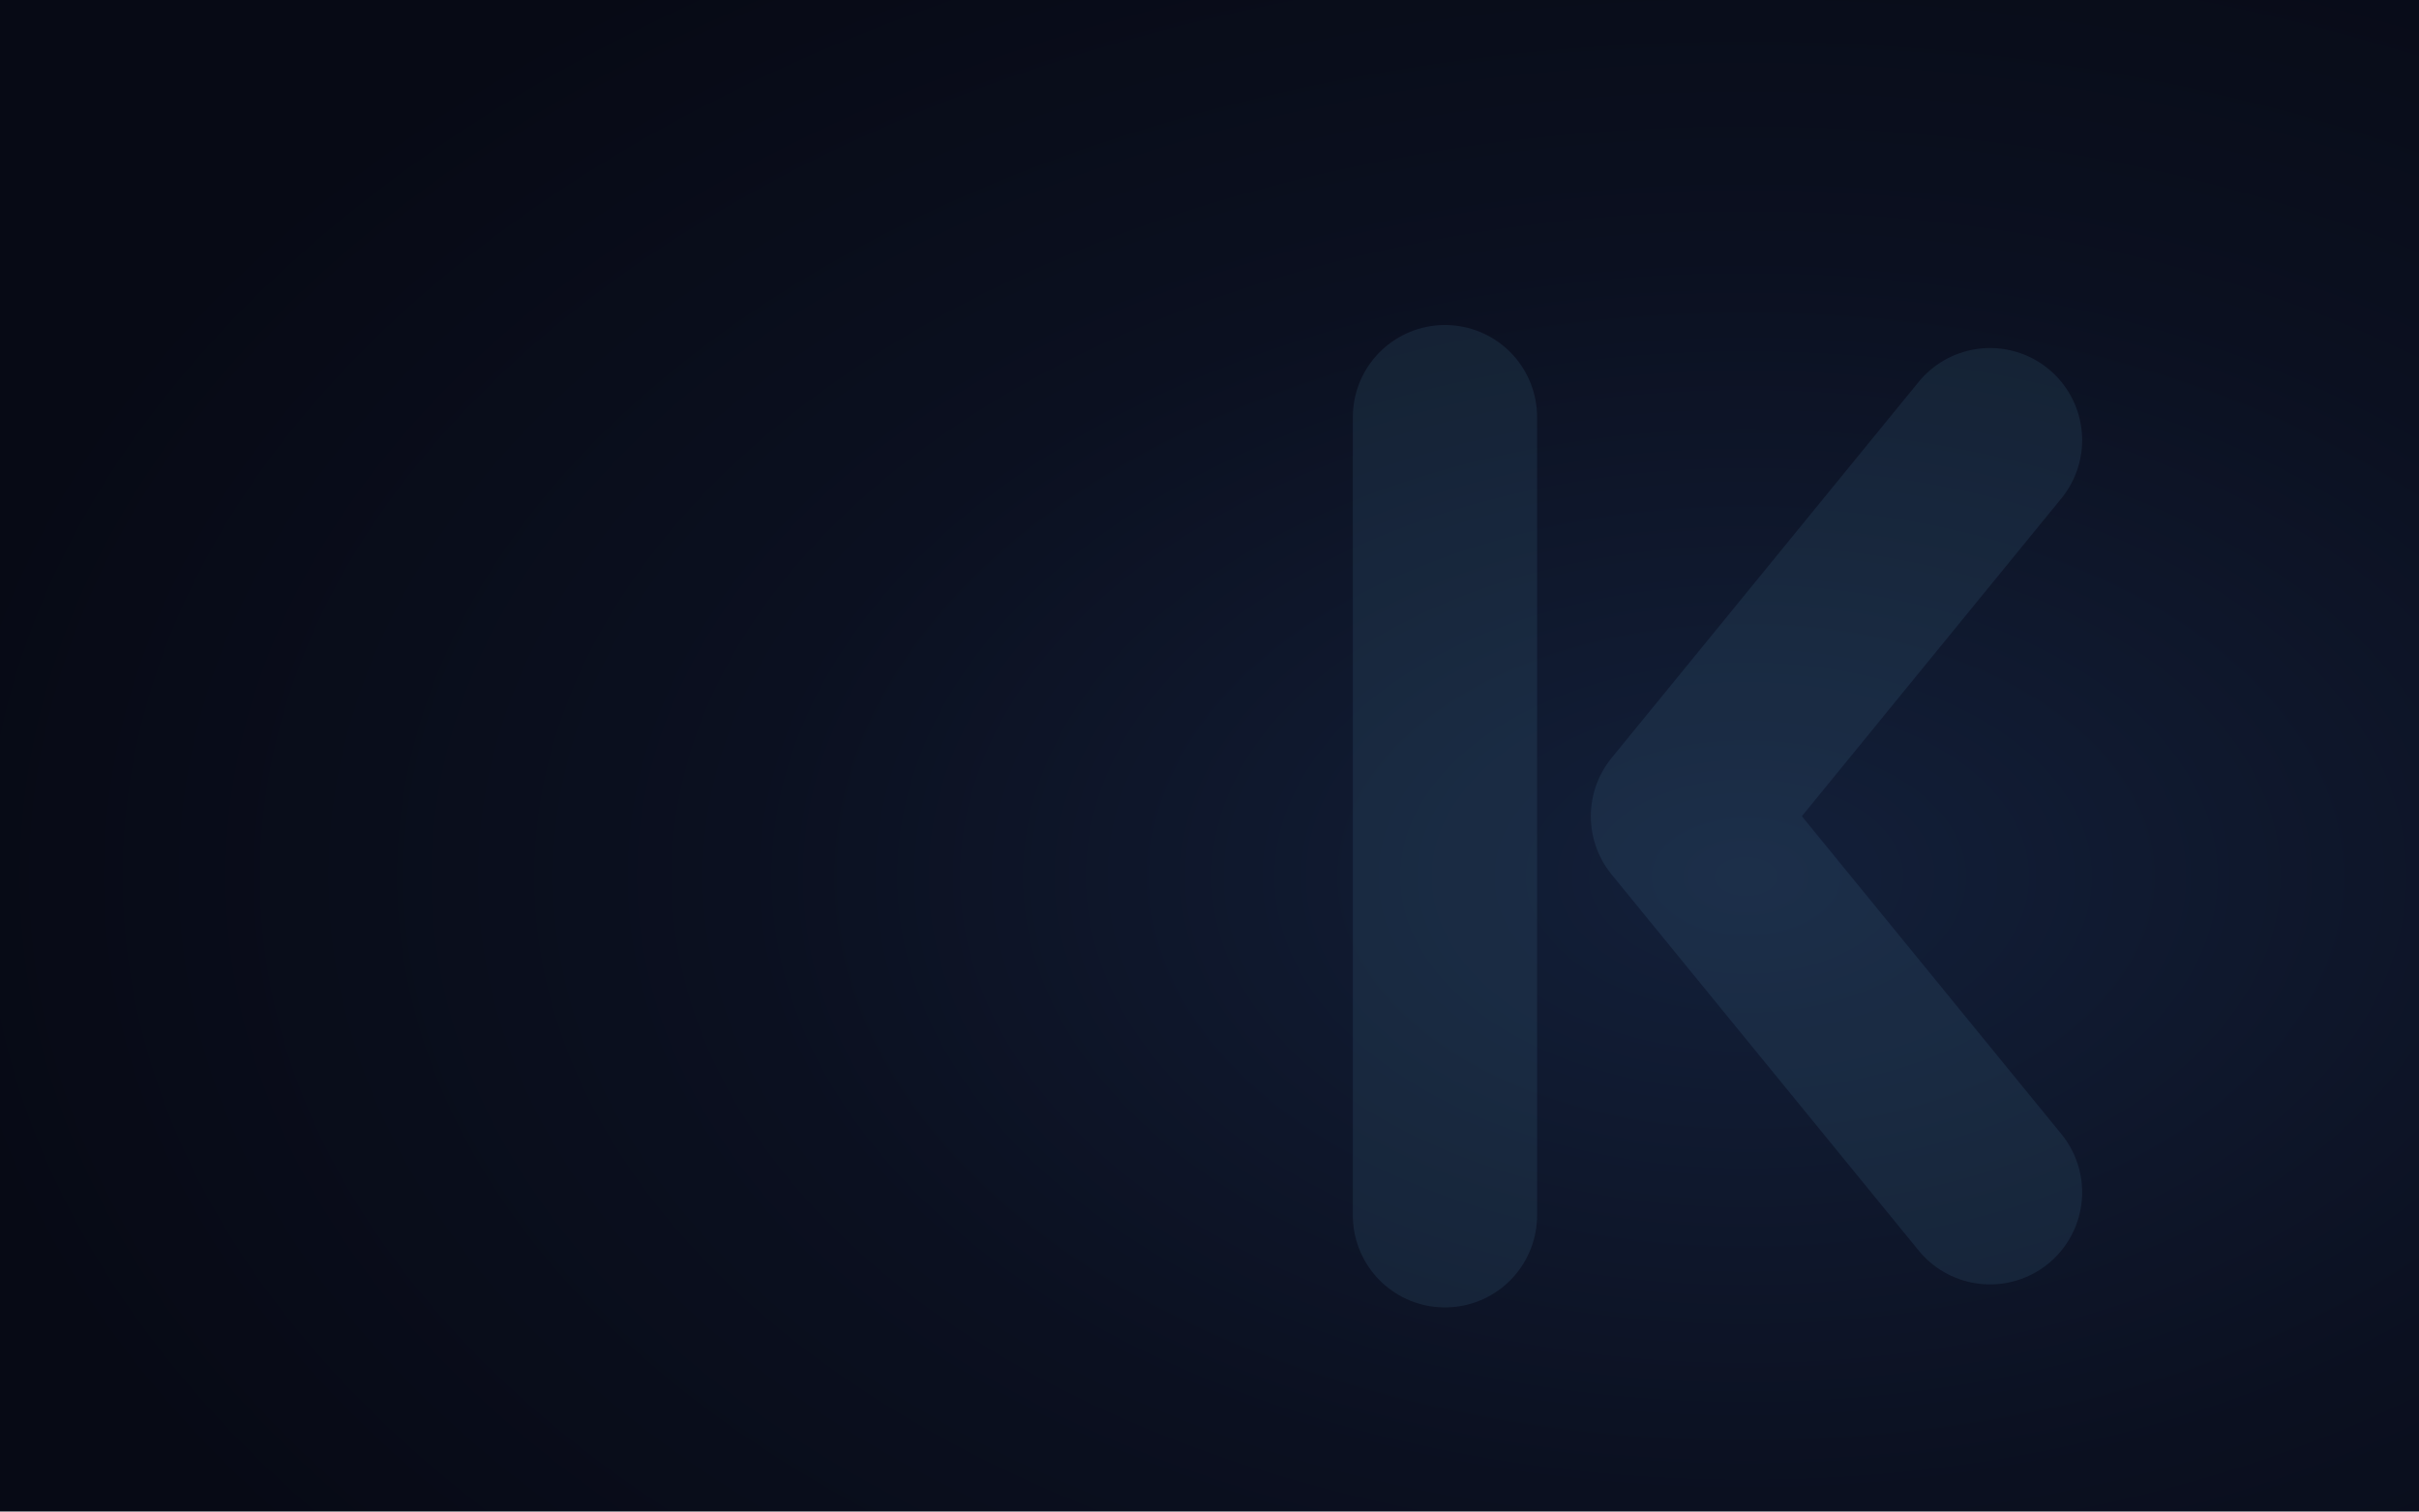
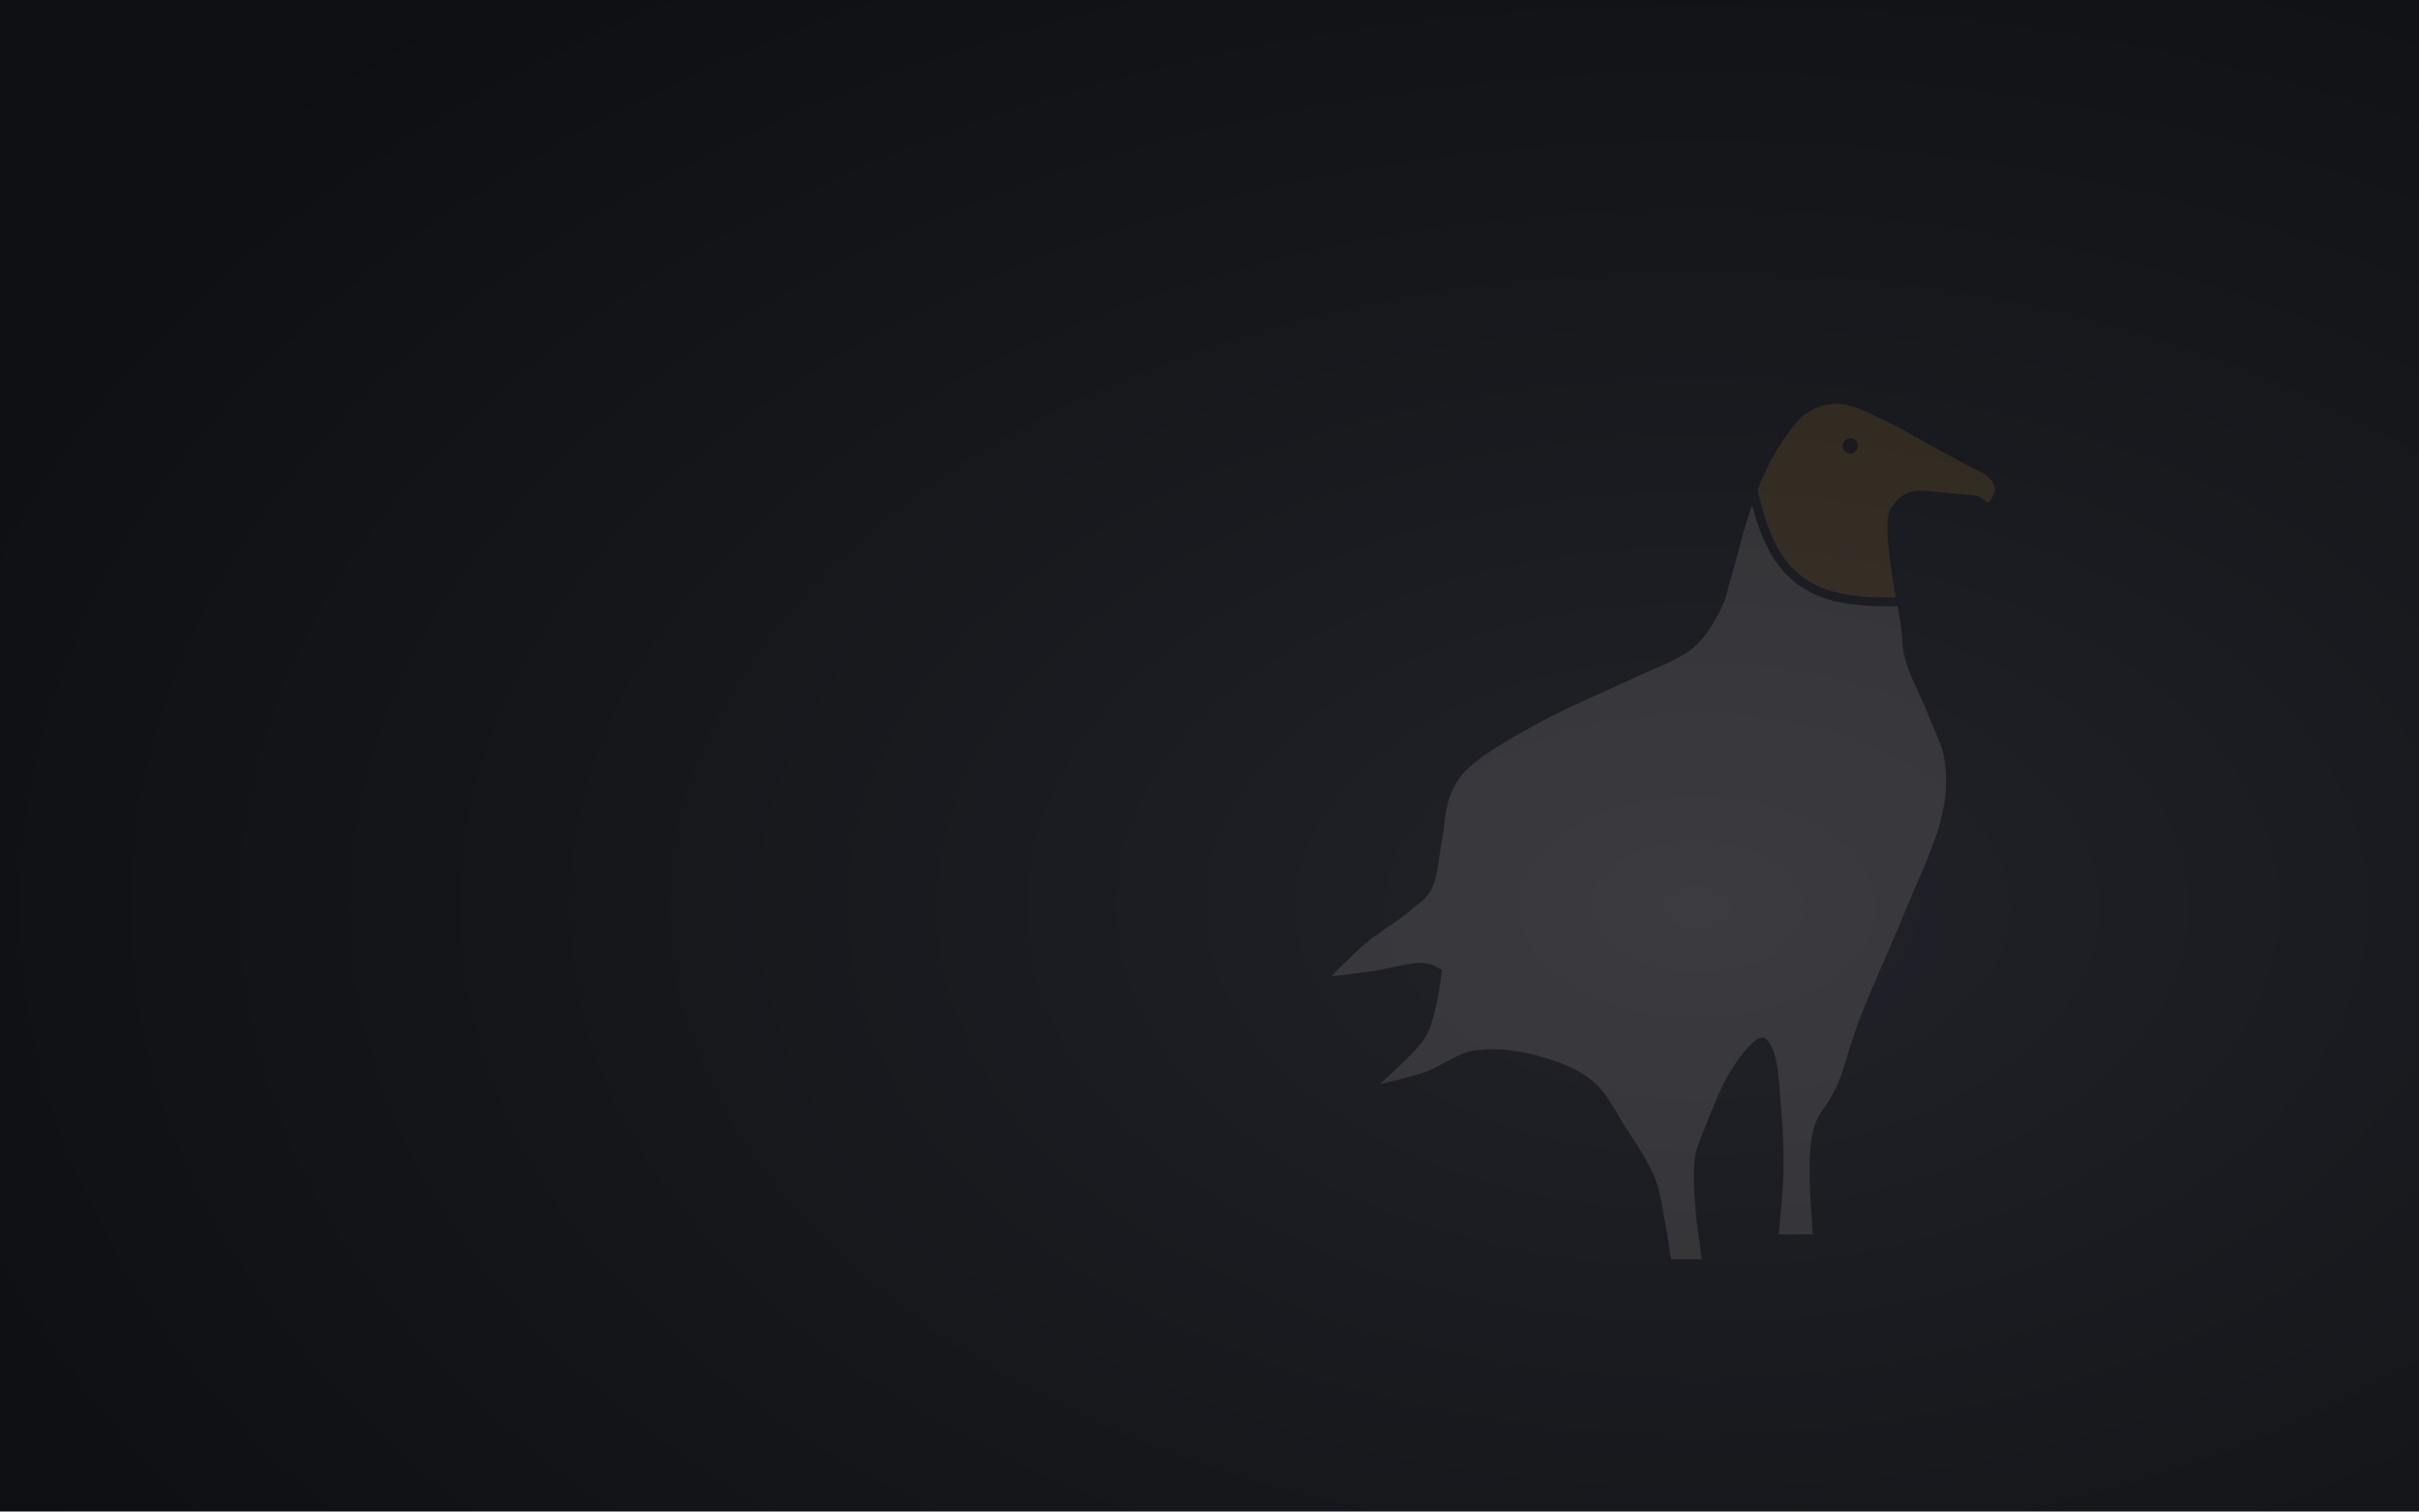
<svg xmlns="http://www.w3.org/2000/svg" width="2880" height="1800" viewBox="0 0 2880 1800">
  <defs>
-     <radialGradient id="glow" cx="0.72" cy="0.58" r="0.75">
-       <stop offset="0" stop-color="#13203a" />
-       <stop offset="0.55" stop-color="#0b1020" />
-       <stop offset="1" stop-color="#070a15" />
+     <radialGradient id="glow" cx="0.70" cy="0.60" r="0.80">
+       <stop offset="0" stop-color="#22232a" />
+       <stop offset="0.55" stop-color="#16171b" />
+       <stop offset="1" stop-color="#0e0f12" />
    </radialGradient>
  </defs>
  <rect width="2880" height="1800" fill="url(#glow)" />
-   <g transform="translate(2044.80 972.00) scale(4.57) translate(-129 -150)" opacity="0.13">
-     <g id="base" stroke="#5590b4" stroke-width="48" stroke-linecap="round" fill="none">
-       <line x1="58" y1="46" x2="58" y2="254" />
-     </g>
-     <g id="accent" stroke="#5590b4" stroke-width="48" stroke-linecap="round" stroke-linejoin="round" fill="none">
-       <polyline points="200,52 120,150 200,248" />
-     </g>
+   <g opacity="0.12" transform="translate(1584.88 480.74) scale(0.9567)">
+     <path d="M422.91,1064.19C422.10,1058.63 421.66,1055.79 421.33,1054.12C421.12,1053.03 420.74,1050.61 420.49,1048.75C420.24,1046.89 419.86,1044.33 419.64,1043.06C418.86,1038.45 418.47,1036.08 418.12,1033.88C417.93,1032.64 417.60,1030.56 417.39,1029.25C417.19,1027.94 416.74,1025.53 416.39,1023.88C415.38,1019.05 414.74,1015.77 414.37,1013.50C414.18,1012.33 413.84,1010.36 413.62,1009.12C413.40,1007.89 413.07,1005.92 412.88,1004.75C412.70,1003.58 412.41,1002.06 412.25,1001.38C412.09,1000.69 411.79,999.11 411.59,997.88C411.39,996.64 411.08,994.67 410.89,993.50C410.40,990.49 408.40,981.32 407.62,978.50C406.16,973.23 403.89,966.26 402.83,963.78C402.21,962.33 401.37,960.31 400.96,959.28C400.04,956.95 393.69,944.57 391.51,940.83C390.61,939.29 389.37,937.10 388.75,935.97C388.13,934.83 386.80,932.66 385.79,931.14C384.78,929.62 383.56,927.64 383.07,926.75C382.58,925.86 381.46,924.03 380.59,922.69C379.71,921.35 378.29,919.15 377.42,917.81C376.55,916.47 375.10,914.25 374.21,912.88C373.32,911.50 371.82,909.19 370.88,907.75C369.95,906.31 368.65,904.34 368.00,903.38C367.35,902.41 366.56,901.12 366.25,900.50C365.94,899.88 365.32,898.87 364.87,898.25C363.52,896.38 356.81,885.25 354.55,881.12C353.79,879.75 352.25,877.22 351.12,875.50C349.99,873.78 348.83,871.92 348.55,871.36C348.02,870.31 342.99,862.74 341.19,860.28C337.93,855.84 330.88,847.80 327.96,845.19C322.52,840.33 314.04,834.40 307.35,830.79C300.09,826.87 286.87,820.89 283.50,820.00C282.88,819.83 281.70,819.42 280.88,819.07C277.88,817.81 263.99,813.45 258.75,812.13C255.79,811.38 252.89,810.60 252.29,810.39C251.70,810.18 250.46,809.88 249.54,809.73C248.62,809.58 246.58,809.13 245.00,808.75C243.42,808.36 241.28,807.91 240.25,807.75C239.22,807.59 237.76,807.31 237.00,807.12C235.21,806.69 226.63,805.34 224.38,805.14C223.41,805.05 221.89,804.88 221.00,804.74C216.88,804.12 206.46,803.50 200.30,803.50C189.54,803.50 177.31,804.86 170.22,806.85C167.38,807.64 162.38,809.55 159.96,810.77C158.89,811.31 157.25,812.04 156.32,812.39C155.39,812.74 153.89,813.45 153.00,813.98C152.11,814.50 150.08,815.56 148.50,816.33C146.92,817.10 144.28,818.49 142.62,819.41C140.97,820.33 138.44,821.74 137.00,822.55C132.90,824.84 123.01,829.65 119.66,830.98C117.99,831.64 115.56,832.50 114.25,832.88C112.94,833.26 111.31,833.79 110.62,834.06C108.94,834.72 93.70,838.94 86.88,840.63C83.85,841.38 80.31,842.27 79.00,842.62C77.69,842.96 74.49,843.74 71.88,844.35C63.32,846.35 61.88,846.70 61.38,846.88C60.66,847.15 65.25,842.51 69.38,838.80C76.85,832.09 93.29,816.44 98.89,810.72C103.57,805.93 110.47,798.18 112.90,794.97C113.91,793.63 115.15,791.77 115.66,790.83C116.17,789.89 116.95,788.62 117.39,788.00C119.24,785.40 123.09,776.71 124.54,771.88C126.16,766.42 127.67,761.01 128.33,758.25C128.67,756.81 129.70,752.70 130.61,749.12C131.51,745.55 132.37,741.84 132.52,740.88C132.66,739.91 132.95,738.34 133.16,737.38C133.60,735.39 134.06,732.60 134.75,727.88C135.01,726.09 135.34,723.84 135.49,722.88C135.63,721.91 136.03,718.93 136.38,716.25C136.73,713.57 137.17,710.36 137.36,709.12C137.90,705.72 137.98,704.75 137.72,704.75C137.59,704.75 135.92,703.85 134.01,702.76C125.49,697.86 119.23,696.01 111.21,696.00C107.29,696.00 100.48,696.69 96.50,697.49C95.19,697.76 92.94,698.16 91.50,698.39C90.06,698.61 87.81,699.08 86.50,699.42C85.19,699.76 81.26,700.60 77.77,701.28C74.27,701.96 70.84,702.68 70.14,702.88C68.41,703.38 61.96,704.66 60.12,704.88C59.30,704.97 57.61,705.26 56.38,705.52C55.14,705.77 52.78,706.16 51.12,706.37C49.47,706.57 47.00,706.92 45.62,707.13C44.25,707.34 41.27,707.74 39.00,708.01C36.73,708.28 34.71,708.56 34.50,708.62C34.29,708.68 32.94,708.85 31.50,708.99C30.06,709.13 27.75,709.42 26.38,709.63C25.00,709.84 22.47,710.17 20.75,710.37C19.03,710.57 15.09,711.07 12.00,711.48C8.91,711.89 5.85,712.23 5.21,712.24C4.57,712.25 3.17,712.42 2.10,712.62C1.03,712.83 0.12,712.95 0.07,712.91C-0.07,712.76 22.37,690.44 28.14,685.00C32.63,680.76 38.58,675.34 40.65,673.59C47.88,667.50 50.78,665.20 55.00,662.24C56.58,661.13 59.45,659.11 61.38,657.74C63.30,656.38 68.76,652.65 73.50,649.46C83.91,642.46 93.30,635.49 97.51,631.64C99.04,630.24 102.04,627.87 105.89,625.00C108.47,623.08 109.22,622.46 113.68,618.50C116.16,616.30 120.37,611.42 122.42,608.38C123.97,606.08 126.74,600.31 128.19,596.38C129.35,593.23 132.20,580.93 132.63,577.25C132.72,576.49 133.00,574.69 133.25,573.25C133.51,571.81 133.95,568.83 134.24,566.62C134.53,564.42 134.88,561.89 135.02,561.00C135.25,559.53 135.96,554.53 136.88,547.88C137.07,546.50 137.57,543.77 137.99,541.80C138.80,538.01 139.31,534.91 139.88,530.25C140.07,528.67 140.34,526.76 140.48,526.00C140.62,525.24 140.91,522.94 141.13,520.88C141.35,518.81 141.63,516.67 141.75,516.12C141.87,515.58 142.09,513.97 142.25,512.55C142.40,511.13 142.74,508.99 142.99,507.80C143.25,506.60 143.53,505.01 143.63,504.25C143.88,502.25 145.38,495.87 146.01,494.12C146.31,493.30 146.75,491.89 147.00,491.00C147.25,490.11 148.03,488.08 148.75,486.50C149.46,484.92 150.31,482.92 150.64,482.07C151.32,480.31 154.31,474.25 155.44,472.37C158.68,466.92 161.30,463.36 164.93,459.44C166.10,458.17 167.30,456.81 167.59,456.42C168.26,455.53 178.08,446.94 180.25,445.36C181.14,444.70 182.94,443.30 184.25,442.25C188.81,438.56 208.79,425.52 217.77,420.38C219.50,419.38 221.75,418.02 222.77,417.33C224.46,416.21 233.38,411.15 241.25,406.87C242.97,405.94 245.50,404.47 246.88,403.62C248.25,402.77 251.57,400.95 254.25,399.58C259.64,396.82 264.44,394.27 270.57,390.89C274.38,388.80 292.16,380.03 298.50,377.12C300.08,376.39 303.62,374.77 306.38,373.50C309.12,372.23 313.29,370.32 315.62,369.25C317.96,368.19 320.89,366.83 322.12,366.25C323.36,365.67 326.29,364.37 328.64,363.37C330.98,362.37 333.74,361.13 334.76,360.61C337.67,359.14 347.75,354.59 351.62,353.00C353.55,352.22 356.93,350.70 359.12,349.64C361.32,348.57 364.98,346.88 367.25,345.88C372.10,343.73 378.95,340.54 382.12,338.94C383.36,338.32 387.02,336.68 390.25,335.30C393.48,333.92 397.25,332.26 398.62,331.61C400.00,330.96 402.42,329.90 404.00,329.25C410.34,326.62 413.53,325.24 416.88,323.69C423.21,320.75 428.84,317.95 431.25,316.55C442.36,310.12 447.18,306.98 449.99,304.35C450.89,303.50 452.36,302.23 453.25,301.52C455.13,300.03 459.94,294.94 462.68,291.54C463.72,290.25 465.12,288.57 465.81,287.79C466.49,287.01 467.67,285.42 468.43,284.25C472.08,278.67 477.34,270.05 478.89,267.12C479.83,265.34 481.11,263.02 481.74,261.98C484.63,257.15 489.33,246.28 491.24,240.00C491.93,237.71 494.59,227.91 496.36,221.12C497.06,218.41 497.81,215.81 499.91,208.81C500.78,205.88 501.50,203.34 501.50,203.16C501.50,202.97 502.46,199.29 503.64,194.98C504.81,190.66 506.40,184.76 507.15,181.88C512.09,163.04 513.45,158.06 514.24,155.88C514.64,154.78 515.89,150.72 517.02,146.88C518.15,143.03 519.44,138.92 519.88,137.75C520.33,136.58 521.34,133.52 522.14,130.94C522.94,128.36 523.67,126.33 523.77,126.44C523.86,126.54 524.52,128.80 525.24,131.46C525.95,134.12 526.76,136.93 527.04,137.71C527.31,138.49 528.03,140.81 528.63,142.88C529.82,146.91 531.53,152.00 533.38,157.00C534.02,158.72 534.80,160.86 535.12,161.75C536.01,164.25 539.77,172.55 542.64,178.38C546.10,185.39 548.02,188.74 552.47,195.46C553.08,196.38 555.38,199.49 557.58,202.38C560.68,206.43 562.68,208.73 566.36,212.47C572.18,218.38 580.28,225.29 584.00,227.51C584.62,227.88 586.08,228.77 587.25,229.50C593.72,233.53 605.22,239.26 609.00,240.35C609.76,240.57 611.56,241.20 613.00,241.76C614.44,242.31 616.74,243.05 618.11,243.40C619.48,243.75 620.80,244.14 621.04,244.27C621.66,244.60 633.53,247.40 635.25,247.62C636.01,247.72 637.52,248.00 638.62,248.25C639.73,248.50 641.85,248.84 643.35,249.00C644.85,249.17 646.39,249.40 646.78,249.51C647.53,249.72 661.28,251.07 667.12,251.50C673.98,252.00 687.50,252.31 696.14,252.17L704.91,252.02L706.21,259.57C708.41,272.37 708.51,273.01 709.01,277.00C709.28,279.13 709.62,282.34 709.75,284.12C711.16,302.84 711.30,304.21 712.15,308.62C713.14,313.77 714.91,320.88 715.80,323.38C716.35,324.89 717.05,326.97 717.37,328.00C717.98,330.01 719.63,334.31 721.12,337.75C725.17,347.12 726.05,349.09 728.53,354.32C729.89,357.18 731.00,359.59 731.00,359.67C731.00,359.76 731.83,361.58 732.85,363.72C737.01,372.51 739.98,379.45 743.73,389.12C744.79,391.88 745.87,394.52 746.12,395.00C746.58,395.88 748.12,399.52 750.66,405.73C751.42,407.58 752.35,409.71 752.73,410.48C753.52,412.07 756.77,420.37 758.07,424.12C758.55,425.50 759.35,427.75 759.84,429.12C761.97,435.05 763.74,444.18 764.62,453.82C765.46,463.11 765.51,475.12 764.74,483.99C763.42,499.03 759.25,518.71 754.16,533.88C749.53,547.70 742.31,566.35 736.81,578.75C735.44,581.84 732.72,588.20 730.76,592.88C728.80,597.55 726.54,602.78 725.74,604.50C724.94,606.22 723.03,610.72 721.49,614.50C719.96,618.28 718.10,622.73 717.37,624.38C716.63,626.02 715.23,629.40 714.24,631.88C713.26,634.35 711.61,638.29 710.57,640.62C709.53,642.96 707.36,648.08 705.74,652.00C704.12,655.92 701.82,661.32 700.62,664.00C699.42,666.68 697.84,670.39 697.11,672.25C696.38,674.11 694.92,677.54 693.87,679.88C692.82,682.21 690.61,687.27 688.97,691.12C687.32,694.98 685.37,699.48 684.63,701.12C682.52,705.80 678.84,714.29 677.37,717.88C676.64,719.66 675.62,722.02 675.11,723.12C673.14,727.39 662.54,753.24 659.37,761.50C658.24,764.46 657.00,767.61 656.62,768.50C656.24,769.39 655.39,771.70 654.73,773.62C654.08,775.55 652.51,780.11 651.25,783.75C648.73,791.03 644.93,802.70 644.25,805.25C643.78,807.03 642.50,811.21 641.01,815.88C640.48,817.52 639.26,821.35 638.29,824.38C635.33,833.64 634.62,835.76 633.39,839.00C632.74,840.72 631.77,843.35 631.23,844.84C628.22,853.11 621.84,864.80 615.54,873.57C614.33,875.25 612.60,877.75 611.68,879.12C610.76,880.50 609.63,882.13 609.17,882.75C604.73,888.75 600.38,900.37 598.37,911.62C598.15,912.86 597.81,914.72 597.62,915.75C596.90,919.63 596.70,921.73 595.85,935.12C595.24,944.58 595.22,967.89 595.81,978.50C596.05,982.83 596.48,990.54 596.77,995.62C597.05,1000.71 597.56,1008.70 597.90,1013.38C598.24,1018.05 598.63,1023.62 598.76,1025.75C598.89,1027.88 599.07,1030.61 599.16,1031.81L599.32,1034.00L578.17,1034.00L557.02,1034.00L557.15,1031.94C557.22,1030.80 557.44,1028.13 557.64,1026.00C557.83,1023.87 558.11,1020.72 558.26,1019.00C558.40,1017.28 558.63,1015.20 558.75,1014.38C558.87,1013.55 559.10,1011.24 559.24,1009.25C559.39,1007.26 559.62,1004.84 559.75,1003.88C559.89,1002.91 560.11,1000.33 560.26,998.12C560.40,995.92 560.62,993.28 560.76,992.25C560.89,991.22 561.40,984.19 561.89,976.62C563.40,953.24 563.36,933.51 561.73,902.75C560.63,881.99 556.44,831.71 555.50,828.00C555.38,827.52 555.21,826.45 555.12,825.62C554.85,823.01 553.98,818.49 553.08,815.00C550.33,804.26 546.50,795.97 542.39,791.86C539.07,788.54 536.01,788.18 531.06,790.53C529.93,791.07 528.41,792.02 527.69,792.64C523.54,796.19 522.25,797.39 519.93,799.88C518.51,801.39 516.58,803.58 515.63,804.75C514.68,805.92 513.41,807.44 512.80,808.12C512.19,808.81 511.35,809.87 510.92,810.50C510.50,811.12 509.73,812.13 509.22,812.75C507.42,814.91 499.61,826.40 497.00,830.74C496.24,831.99 495.11,833.83 494.49,834.82C492.90,837.34 491.32,840.29 488.31,846.38C485.85,851.35 484.96,853.29 481.97,860.19C481.26,861.80 479.96,864.76 479.06,866.75C478.17,868.74 477.01,871.50 476.49,872.88C475.97,874.25 475.15,876.22 474.68,877.25C474.21,878.28 473.17,880.81 472.38,882.88C470.70,887.25 467.52,895.19 465.87,899.12C465.23,900.64 464.28,903.00 463.75,904.38C462.34,908.03 460.70,912.04 459.52,914.75C458.95,916.06 458.32,917.69 458.13,918.38C457.94,919.06 457.43,920.58 457.00,921.75C455.64,925.43 454.29,930.25 453.63,933.75C453.28,935.61 452.88,937.69 452.75,938.38C451.11,946.54 450.78,967.00 451.99,984.00C452.13,985.86 452.41,989.85 452.63,992.88C453.16,1000.25 454.21,1012.87 454.52,1015.50C454.66,1016.67 454.94,1018.97 455.14,1020.62C455.35,1022.28 455.68,1024.98 455.88,1026.63C456.08,1028.29 456.36,1030.25 456.50,1031.00C456.64,1031.75 456.87,1033.37 457.00,1034.62C457.14,1035.86 457.47,1038.28 457.74,1040.00C458.30,1043.52 459.36,1050.99 459.90,1055.12C460.58,1060.43 461.02,1063.63 461.15,1064.31L461.29,1065.00L442.16,1065.00L423.02,1065.00L422.91,1064.19Z" fill="#f3efe6" />
+     <path d="M677.00,241.00C668.75,240.71 650.79,239.26 649.01,238.75C648.63,238.64 647.10,238.42 645.60,238.25C644.10,238.09 641.98,237.75 640.88,237.50C639.77,237.25 638.26,236.97 637.50,236.87C635.93,236.67 626.26,234.36 622.88,233.38C618.50,232.11 611.55,229.67 608.88,228.46C601.96,225.33 598.42,223.47 593.25,220.25C592.08,219.52 590.73,218.69 590.25,218.41C587.05,216.50 578.77,209.48 574.11,204.72C570.53,201.06 564.81,193.98 561.98,189.71C559.55,186.05 557.80,183.26 556.30,180.63C552.90,174.68 546.63,161.11 544.52,155.12C543.94,153.47 543.24,151.56 542.96,150.88C542.10,148.70 539.82,141.75 538.87,138.38C538.37,136.60 537.85,134.94 537.73,134.70C537.44,134.16 534.23,122.36 533.62,119.62C533.38,118.53 532.63,115.26 531.95,112.38C531.27,109.49 530.77,106.90 530.84,106.62C531.10,105.54 533.39,99.82 535.25,95.62C539.04,87.06 545.89,73.24 549.13,67.62C549.85,66.39 550.74,64.76 551.12,64.00C552.00,62.24 552.78,60.93 557.20,53.75C561.69,46.47 563.09,44.32 565.58,41.01C566.65,39.58 567.71,38.06 567.92,37.64C568.14,37.22 568.95,36.09 569.74,35.12C570.53,34.16 571.32,33.09 571.49,32.75C571.67,32.41 572.45,31.34 573.23,30.38C574.00,29.41 574.97,28.17 575.37,27.62C578.17,23.80 585.72,16.20 589.35,13.55C593.31,10.65 594.98,9.67 600.75,6.83C608.01,3.26 613.16,1.67 621.00,0.58C625.10,0.01 626.16,-0.04 630.28,0.08C632.93,0.16 635.85,0.40 637.03,0.63C649.08,2.95 658.51,6.36 674.49,14.16C677.73,15.75 680.90,17.25 681.55,17.51C685.17,18.96 712.93,33.05 717.44,35.72C718.16,36.15 719.34,36.85 720.06,37.27C720.78,37.70 722.95,38.89 724.88,39.92C726.80,40.95 729.22,42.33 730.25,42.99C731.28,43.65 734.83,45.68 738.12,47.50C741.42,49.32 744.69,51.16 745.38,51.58C746.65,52.37 749.43,53.87 757.41,58.07C759.90,59.38 762.58,60.86 763.35,61.35C764.13,61.85 765.91,62.83 767.32,63.53C768.72,64.23 770.83,65.34 772.00,65.99C775.46,67.94 780.12,70.46 784.25,72.63C790.32,75.82 795.32,78.53 796.00,79.00C796.34,79.23 799.55,80.85 803.12,82.59C810.46,86.17 811.44,86.67 813.82,88.07C815.52,89.07 819.60,92.86 821.13,94.86C824.28,98.99 826.26,103.60 826.25,106.81C826.24,109.69 823.60,115.67 820.21,120.53C819.57,121.43 818.84,122.59 818.58,123.09L818.11,124.00L817.37,123.39C816.42,122.60 812.85,120.13 811.89,119.60C811.49,119.37 810.48,118.66 809.64,118.02C808.81,117.38 807.67,116.59 807.12,116.26C806.58,115.94 806.00,115.52 805.84,115.32C805.65,115.10 804.44,114.85 802.46,114.62C800.76,114.43 798.87,114.22 798.25,114.15C797.63,114.08 795.89,113.90 794.38,113.75C792.86,113.60 789.54,113.26 787.00,113.00C778.37,112.09 770.57,111.37 766.75,111.12C763.58,110.92 755.86,110.13 748.50,109.24C738.92,108.10 730.24,107.91 725.48,108.76C721.67,109.43 719.64,110.05 716.49,111.49C711.03,113.97 706.56,117.53 701.79,123.18C695.44,130.69 693.97,134.05 692.45,144.50C692.25,145.86 692.15,149.41 692.17,154.38C692.19,161.66 692.35,165.16 692.98,172.38C693.12,174.03 693.37,176.95 693.52,178.88C693.67,180.80 693.95,183.28 694.14,184.39C694.33,185.49 694.72,188.76 695.01,191.64C695.29,194.52 695.63,197.32 695.75,197.88C695.86,198.43 696.09,200.13 696.24,201.66C696.39,203.20 696.72,205.62 696.98,207.04C697.24,208.46 697.52,210.36 697.62,211.25C697.86,213.58 699.71,224.62 700.12,226.25C700.32,227.01 700.82,229.76 701.24,232.38C701.66,234.99 702.19,237.94 702.42,238.93C702.65,239.93 702.75,240.83 702.65,240.93C702.39,241.20 683.88,241.24 677.00,241.00Z" fill="#f2a93b" />
+     <circle cx="646.0" cy="52.62" r="9.5" fill="#16171b" />
  </g>
</svg>
